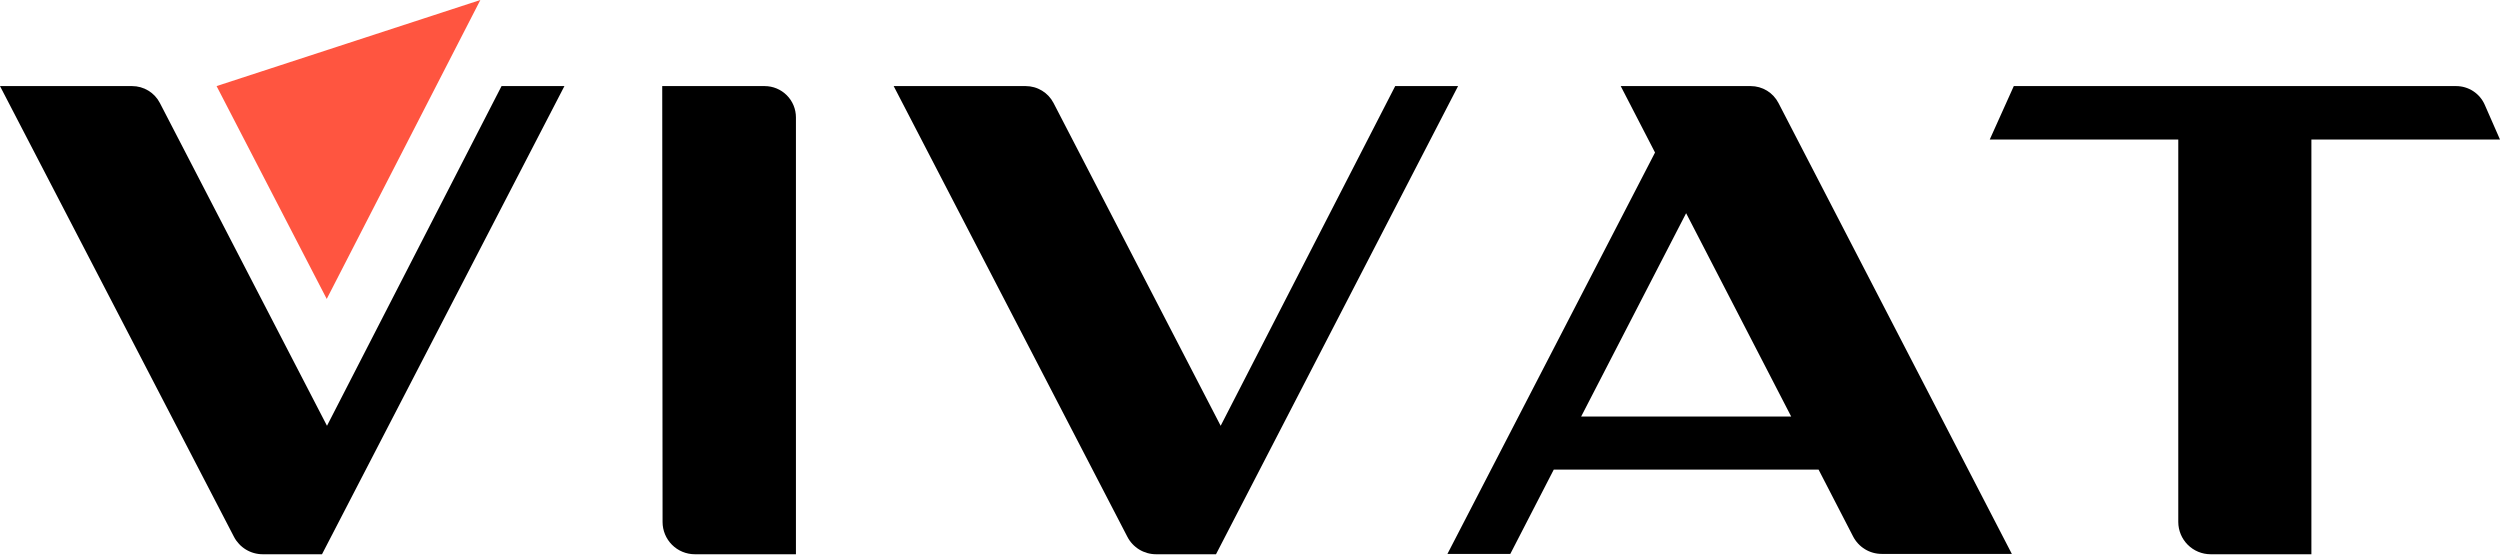
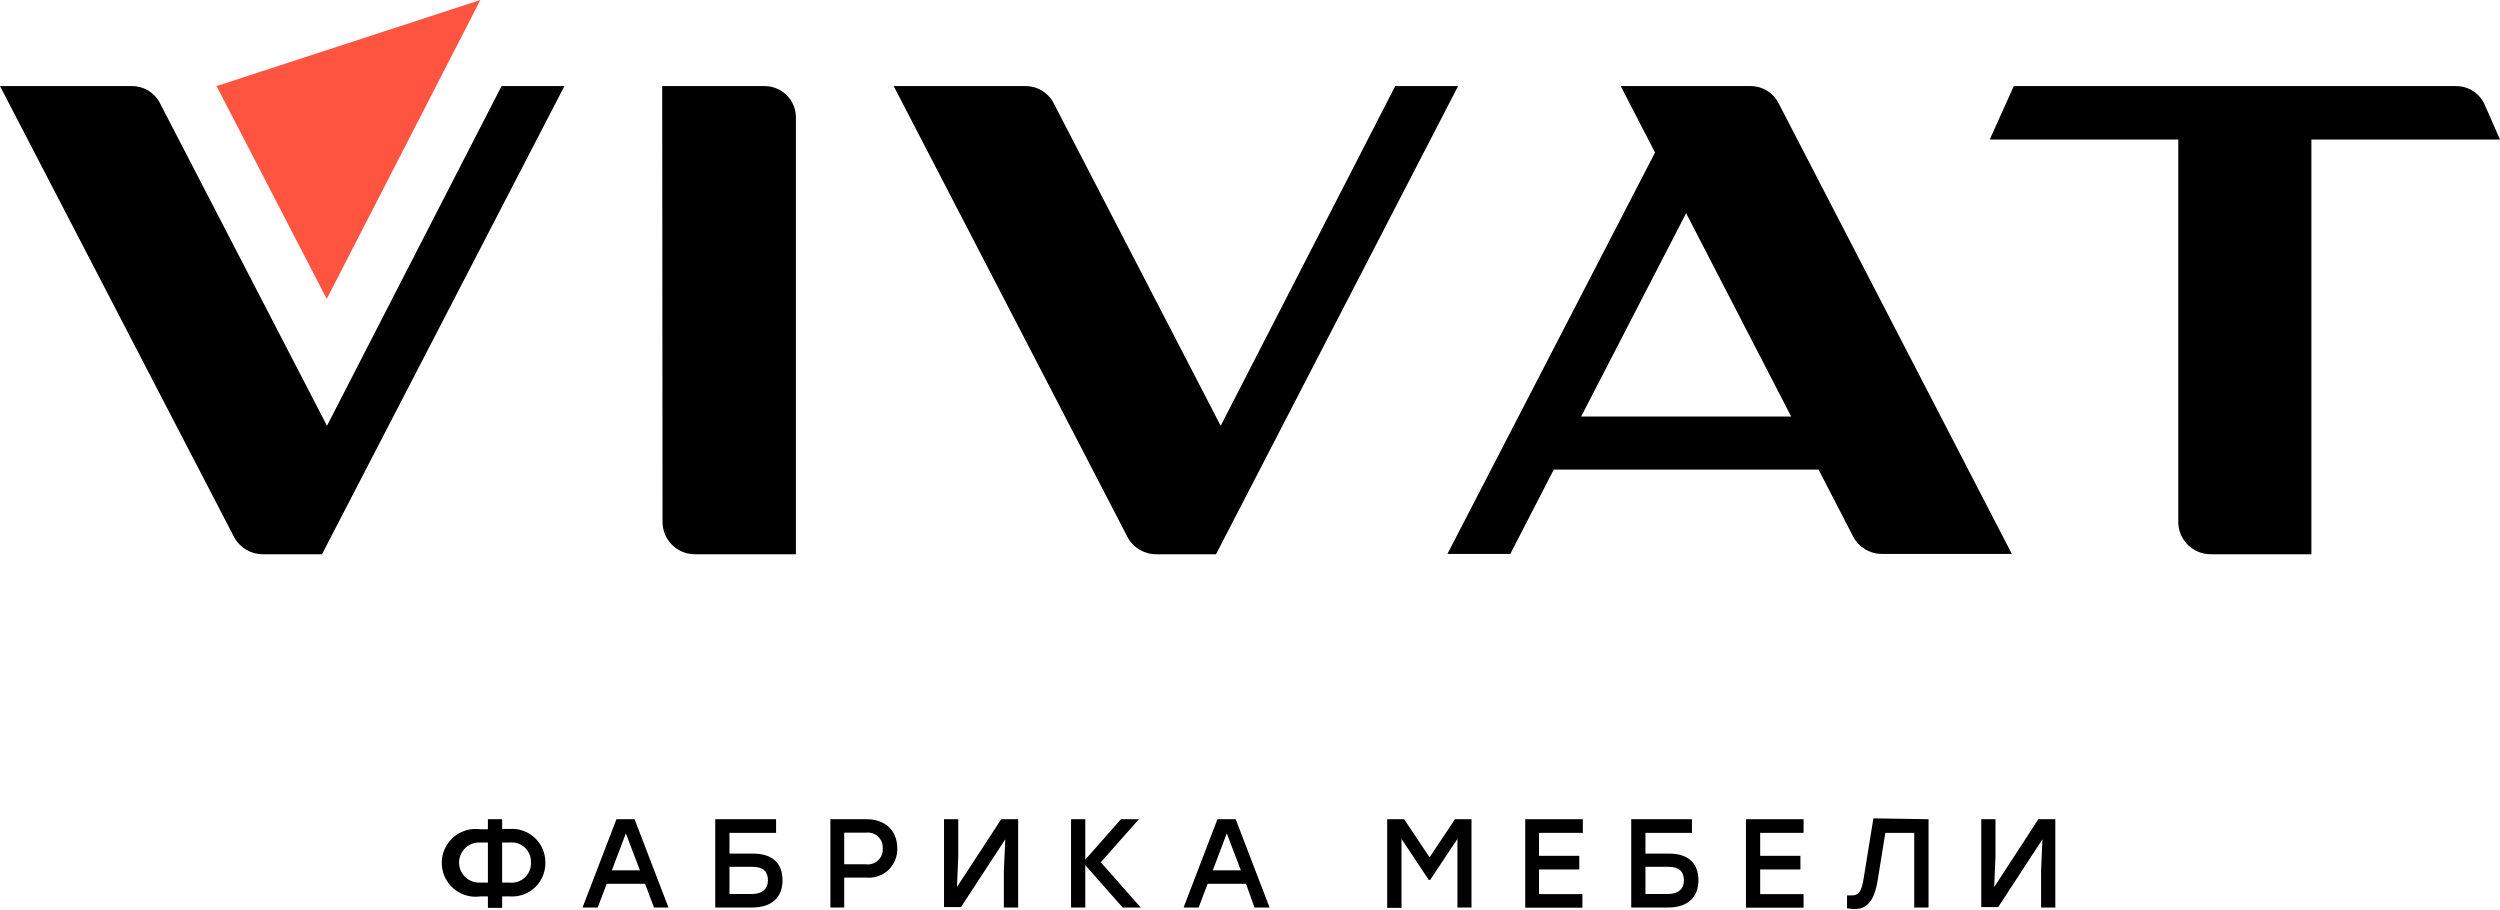
- <svg xmlns="http://www.w3.org/2000/svg" preserveAspectRatio="none" width="100%" height="100%" overflow="visible" style="display: block;" viewBox="0 0 153.361 34" fill="none">
-   <g id="Logo">
-     <path id="Vector" d="M34.624 5.281L19.753 34H16.114C15.75 34 15.394 33.9 15.083 33.711C14.773 33.522 14.52 33.252 14.352 32.929L0 5.281H8.104C8.456 5.281 8.802 5.378 9.103 5.561C9.404 5.745 9.648 6.008 9.809 6.321L20.059 26.12L30.767 5.281H34.624Z" fill="black" />
-     <path id="Vector_2" d="M13.286 5.281L20.043 18.338L29.467 0L13.286 5.281Z" fill="#FF5540" />
-     <path id="Vector_3" d="M40.624 5.281H46.908C47.417 5.281 47.905 5.484 48.264 5.843C48.624 6.203 48.826 6.691 48.826 7.199V34H42.625C42.1 34 41.596 33.792 41.224 33.42C40.853 33.049 40.645 32.545 40.645 32.02L40.624 5.281Z" fill="black" />
-     <path id="Vector_4" d="M89.445 5.281L74.595 34H70.915C70.552 34 70.196 33.9 69.886 33.711C69.576 33.522 69.324 33.252 69.158 32.929L54.822 5.281H62.92C63.273 5.281 63.62 5.378 63.921 5.561C64.223 5.745 64.468 6.007 64.63 6.321L74.881 26.12L85.588 5.281H89.445Z" fill="black" />
-     <path id="Vector_5" d="M141.791 8.561V34H135.61C135.085 34 134.58 33.792 134.208 33.42C133.836 33.049 133.626 32.545 133.625 32.02V8.561H122.059L123.535 5.281H150.669C151.042 5.281 151.407 5.389 151.719 5.593C152.031 5.797 152.277 6.088 152.426 6.43L153.361 8.561H141.791Z" fill="black" />
-     <path id="Vector_6" d="M109.1 6.321C108.939 6.008 108.695 5.745 108.394 5.561C108.093 5.378 107.748 5.281 107.395 5.281H103.642H99.422L101.527 9.357L88.792 33.979H92.649L95.315 28.807H111.559L113.674 32.903C113.84 33.227 114.092 33.499 114.402 33.689C114.711 33.879 115.068 33.979 115.431 33.979H123.415L109.1 6.321ZM96.994 25.553L103.434 13.078L109.88 25.553H96.994Z" fill="black" />
+ <svg xmlns="http://www.w3.org/2000/svg" viewBox="0 0 295.04 107.28">
+   <g id="Слой_2" data-name="Слой 2">
+     <g id="Layer_1" data-name="Layer 1">
+       <path d="M66.61,10.16,38,65.41H31a3.83,3.83,0,0,1-3.39-2.06L0,10.16H15.59a3.68,3.68,0,0,1,3.28,2L38.59,50.25l20.6-40.09Z" />
+       <path d="M25.56,10.16l13,25.12L56.69,0Z" fill="#ff5540" />
+       <path d="M78.15,10.16H90.24a3.69,3.69,0,0,1,3.69,3.69V65.41H82a3.81,3.81,0,0,1-3.81-3.81Z" />
+       <path d="M172.08,10.16,143.51,65.41h-7.08a3.81,3.81,0,0,1-3.38-2.06L105.47,10.16h15.58a3.7,3.7,0,0,1,3.29,2l19.72,38.09,20.6-40.09Z" />
+       <path d="M272.78,16.47V65.41H260.89a3.82,3.82,0,0,1-3.82-3.81V16.47H234.82l2.84-6.31h52.2a3.68,3.68,0,0,1,3.38,2.21l1.8,4.1Z" />
+       <path d="M209.89,12.16a3.68,3.68,0,0,0-3.28-2h-7.22v0h-8.12L195.32,18l-24.5,47.37h7.42l5.13-9.95h31.25l4.07,7.88a3.8,3.8,0,0,0,3.38,2.07h15.36Zm-23.29,37,12.39-24,12.4,24Z" />
+       <path d="M64.36,101.79a3.92,3.92,0,0,1-4.23,4h-.87v1.35H57.58v-1.35H56.7a4,4,0,1,1,0-7.92h.88V96.68h1.68v1.15h.87A3.93,3.93,0,0,1,64.36,101.79Zm-6.78,2.37V99.43H56.7a2.37,2.37,0,1,0,0,4.73Zm5.08-2.37a2.28,2.28,0,0,0-2.53-2.36h-.87v4.73h.87A2.28,2.28,0,0,0,62.66,101.79Z" />
+       <path d="M76.13,104.3H71.6l-1.06,2.8H68.75l4-10.42h2.14l4,10.42H77.18Zm-.61-1.59-1.66-4.36-1.65,4.36Z" />
+       <path d="M92.35,103.9c0,2-1.28,3.2-3.56,3.2H84.41V96.68h7.18v1.61h-5.5v2.45h2.8C91.19,100.74,92.35,101.91,92.35,103.9Zm-1.72,0c0-1-.52-1.6-1.81-1.6H86.09v3.21h2.64C90,105.5,90.63,104.87,90.63,103.89Z" />
+       <path d="M105.89,100.1a3.35,3.35,0,0,1-3.67,3.47H99.63v3.53H98V96.68h4.27C104.5,96.68,105.89,98.05,105.89,100.1Zm-1.71,0a1.76,1.76,0,0,0-2-1.83H99.63V102h2.54A1.77,1.77,0,0,0,104.18,100.12Z" />
+       <path d="M120.16,96.68V107.1h-1.69v-4.36l.17-3.69-5.23,8h-2V96.68h1.68V101l-.15,3.68,5.22-8Z" />
+       <path d="M132.49,107.1l-4.41-5v5H126.4V96.68h1.68v4.77l4.21-4.77h2.12l-4.5,5.08,4.71,5.34Z" />
+       <path d="M147.05,104.3h-4.53l-1.06,2.8h-1.78l4-10.42h2.15l4,10.42h-1.78Zm-.61-1.59-1.66-4.36-1.65,4.36Z" />
+       <path d="M173.66,96.68V107.1H172V99l-3.22,4.85h-.16L165.4,99v8.14h-1.69V96.68h2l3,4.5,3-4.5Z" />
+       <path d="M181.63,98.29V101h4.75v1.61h-4.75v2.91h5.12v1.6H180V96.68h6.8v1.61Z" />
+       <path d="M200.44,103.9c0,2-1.28,3.2-3.56,3.2h-4.37V96.68h7.17v1.61h-5.49v2.45H197C199.28,100.74,200.44,101.91,200.44,103.9Zm-1.71,0c0-1-.52-1.6-1.82-1.6h-2.72v3.21h2.63C198.12,105.5,198.73,104.87,198.73,103.89Z" />
+       <path d="M207.73,98.29V101h4.75v1.61h-4.75v2.91h5.12v1.6h-6.8V96.68h6.8v1.61Z" />
+       <path d="M227.6,96.68V107.1h-1.69V98.29H222.5l-.91,5.63c-.4,2.44-1.29,3.36-2.69,3.36a5.52,5.52,0,0,1-.92-.09v-1.52a5.87,5.87,0,0,0,.59,0c.78,0,1.12-.43,1.37-2l1.15-7.09Z" />
+       <path d="M242.56,96.68V107.1h-1.68v-4.36l.16-3.69-5.22,8h-2V96.68h1.68V101l-.15,3.68,5.21-8Z" />
+     </g>
  </g>
</svg>
